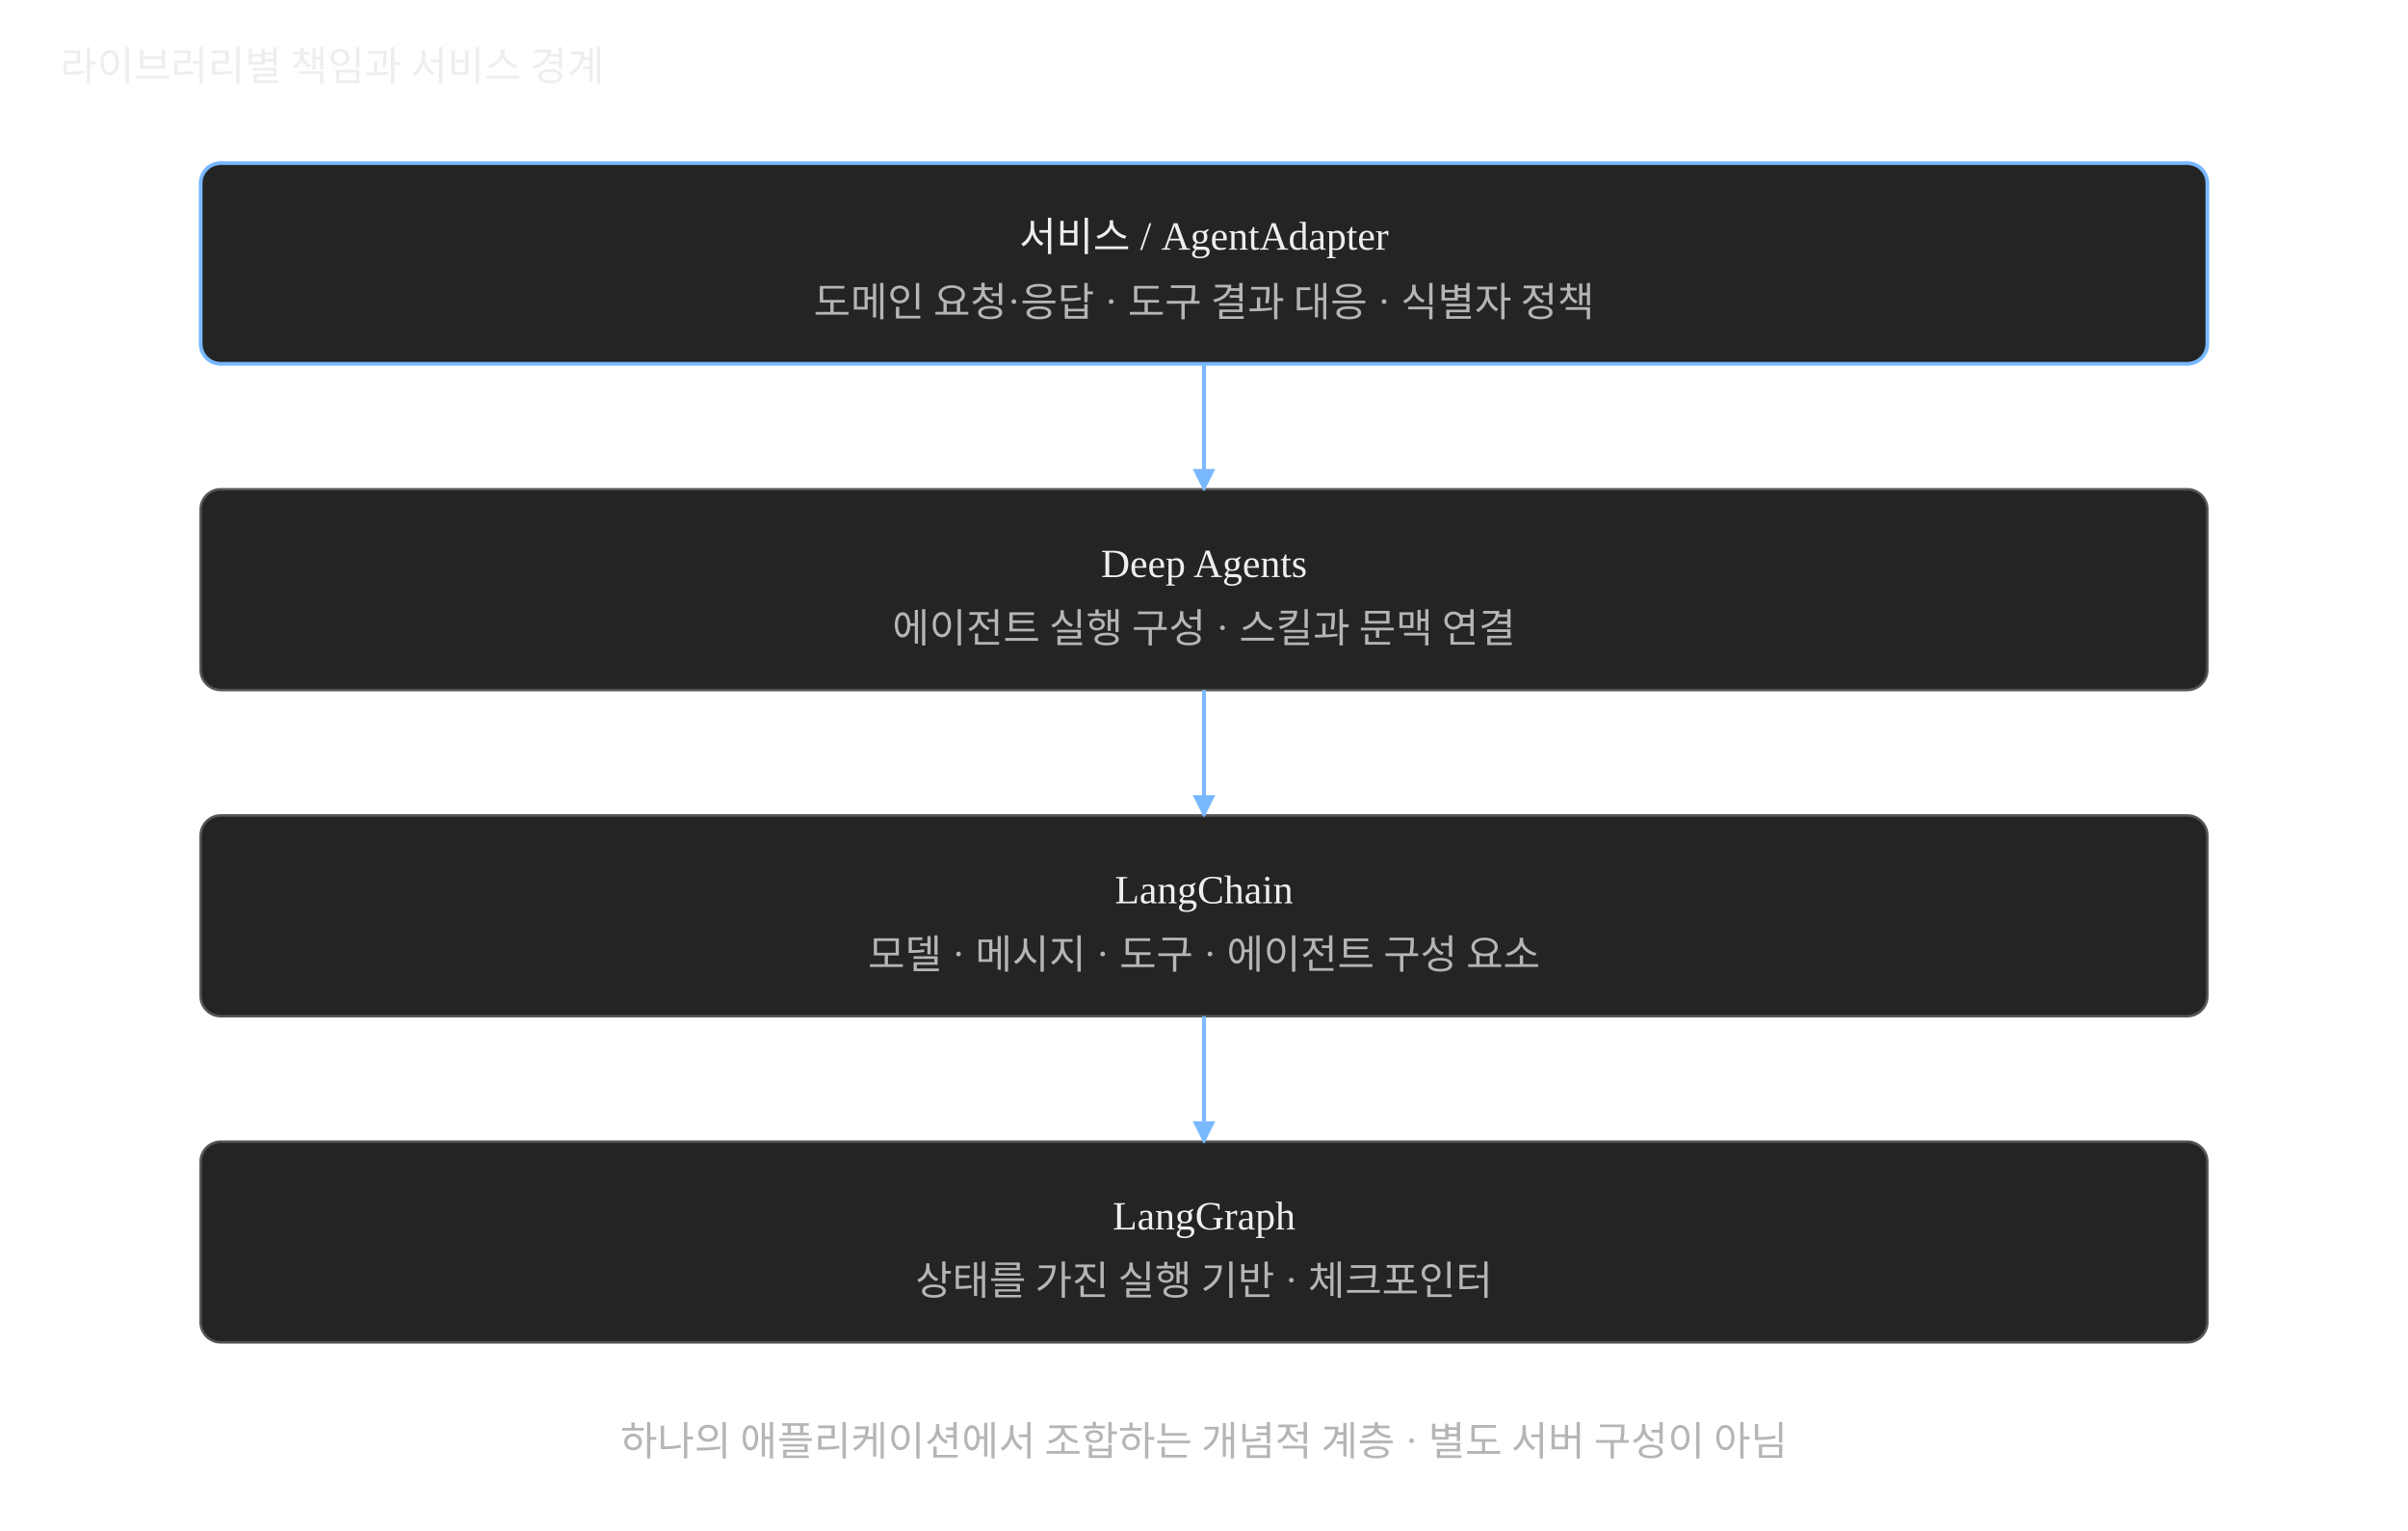
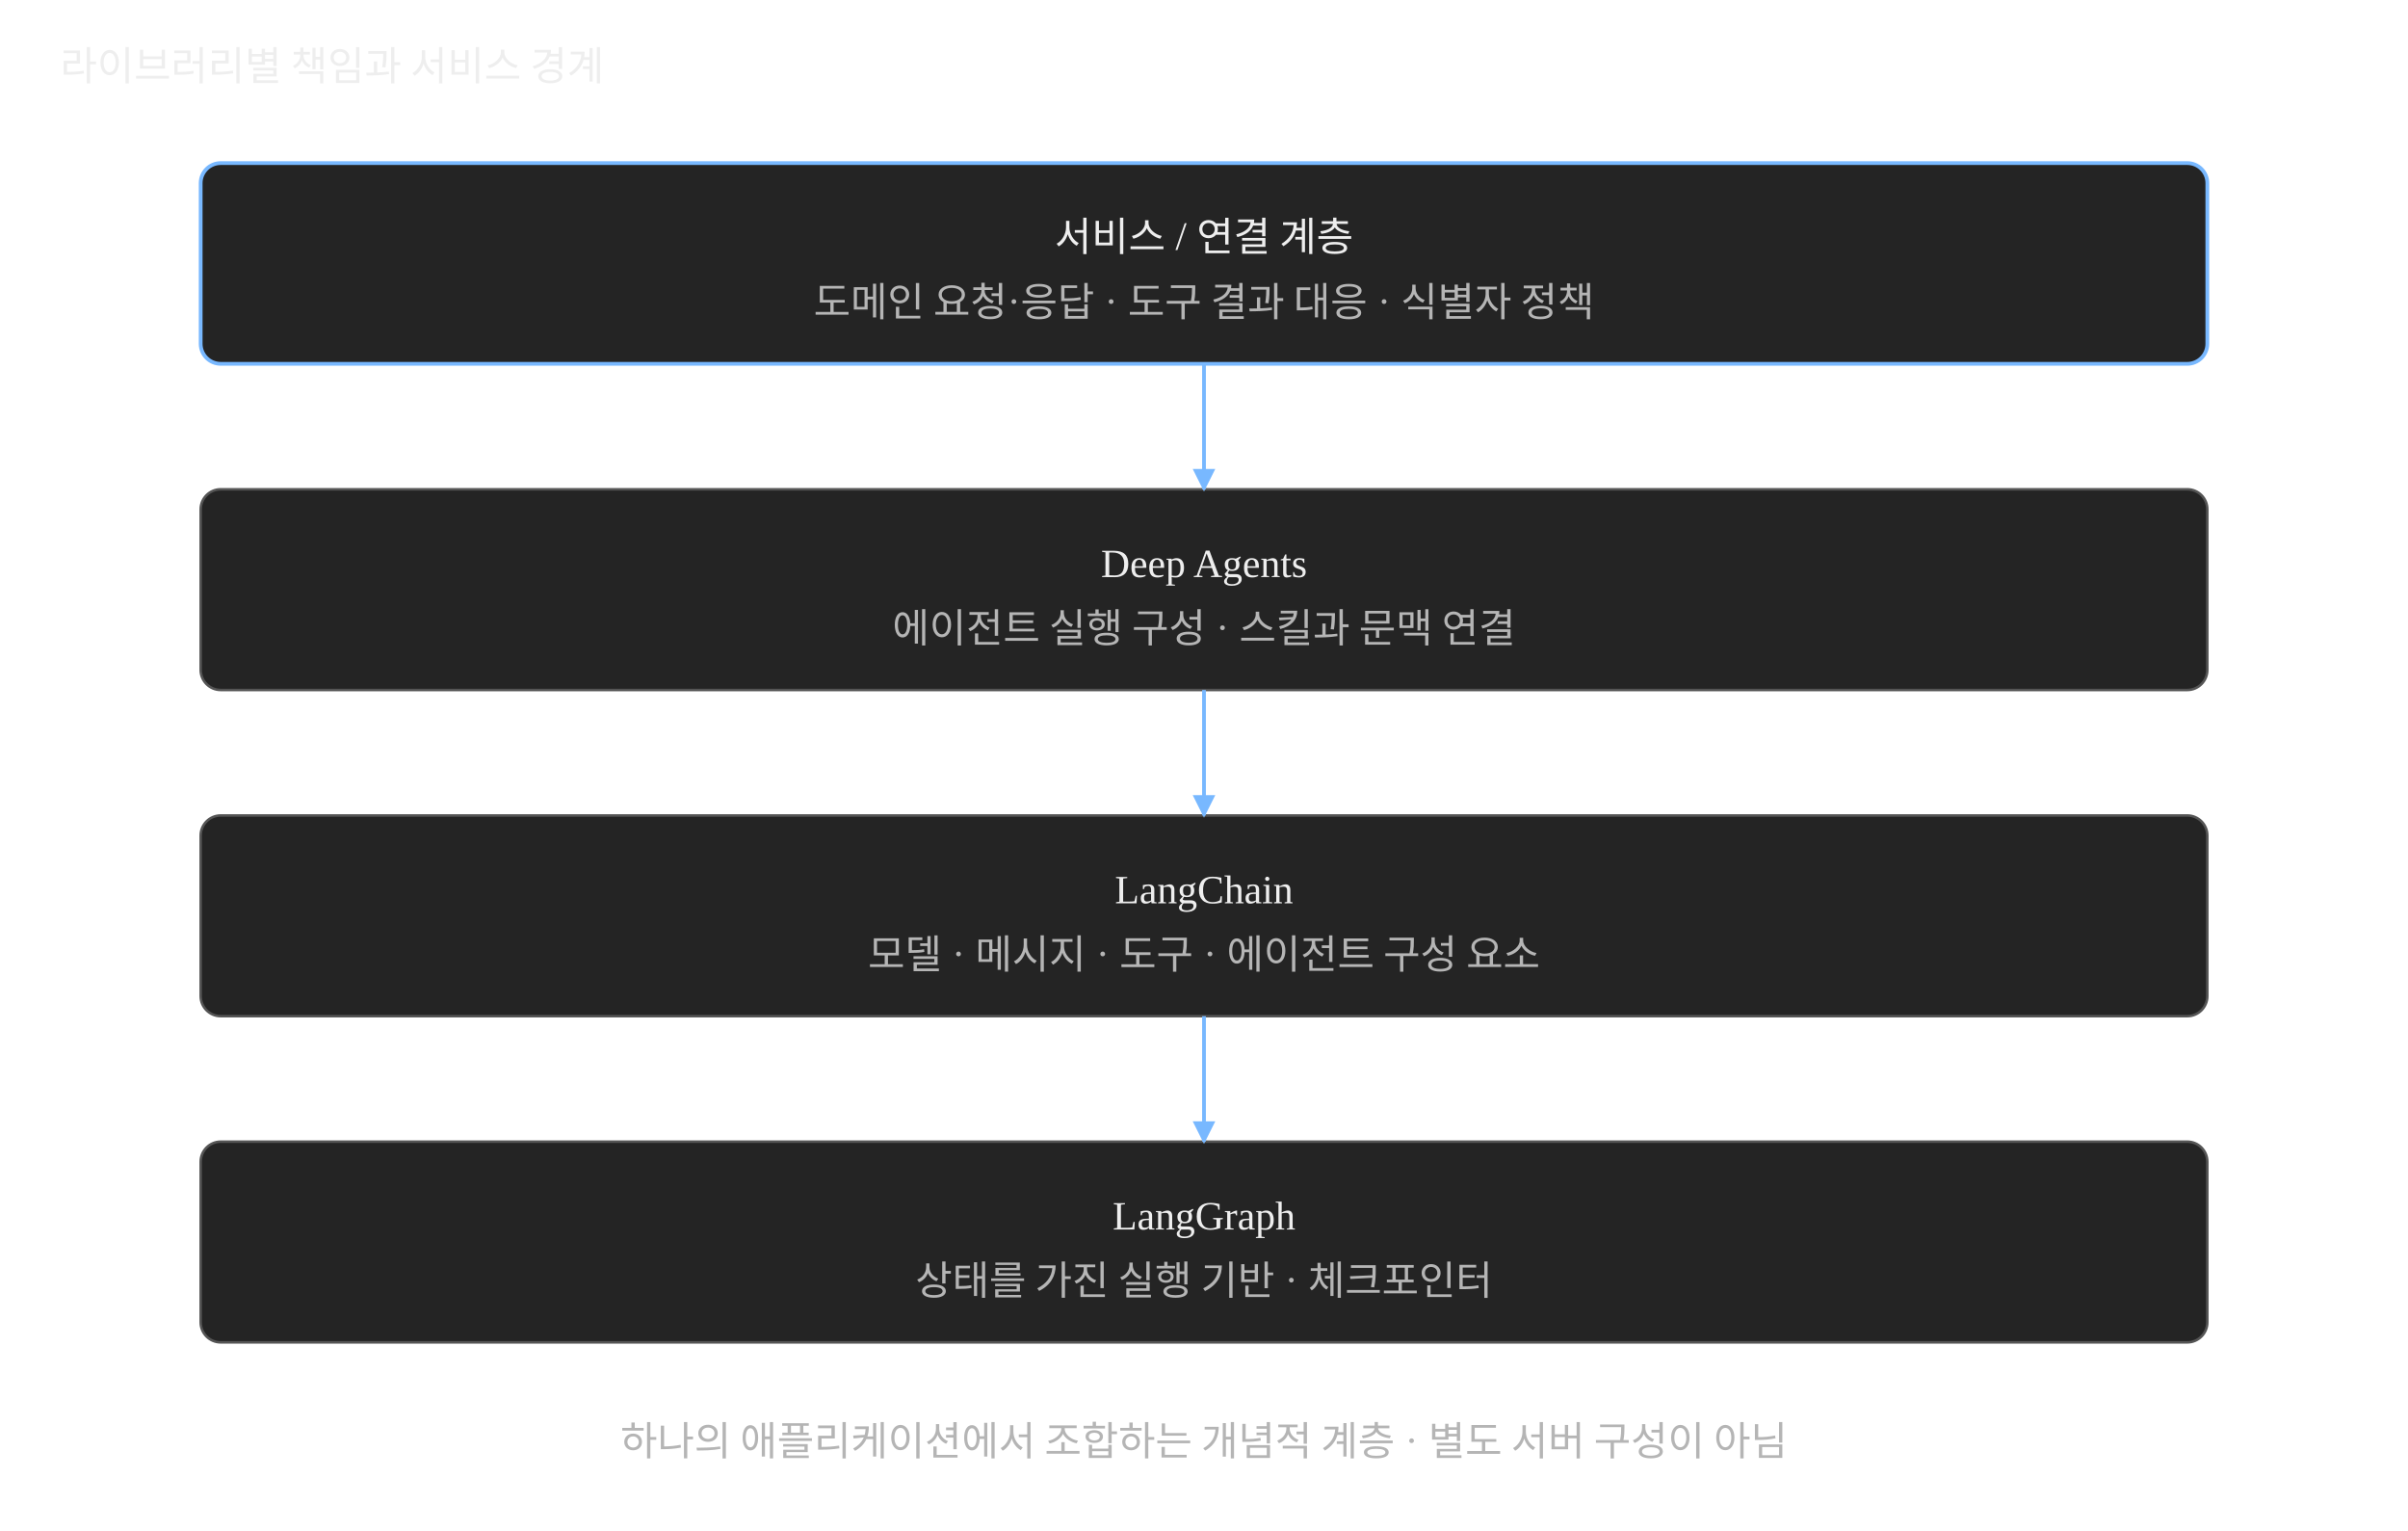
<svg xmlns="http://www.w3.org/2000/svg" width="960" height="610" viewBox="0 0 960 610" role="img" aria-labelledby="title desc" data-article-diagram="true" class="article-diagram-art">
  <defs>
    <marker id="arrow" viewBox="0 0 10 10" refX="9" refY="5" markerWidth="6" markerHeight="6" orient="auto">
      <path d="M0 0L10 5L0 10Z" fill="var(--color-link,#78b8ff)" />
    </marker>
  </defs>
  <style>
.article-diagram-art{font-family:var(--font-body,sans-serif);font-size:16px}
.article-diagram-art text{fill:var(--color-heading,#eee);font-family:var(--font-body,sans-serif);font-size:1rem}
.article-diagram-art .heading{font-size:1.125rem;font-weight:var(--weight-semibold,600)}
.article-diagram-art .label{font-weight:var(--weight-semibold,600)}
.article-diagram-art .note{font-size:.875rem;fill:var(--color-label,#b5b5b5)}
.article-diagram-art .box{fill:var(--color-card,#242424);stroke:var(--color-border,#555);stroke-width:1;rx:8}
.article-diagram-art .active{fill:var(--color-card,#242424);stroke:var(--color-link,#78b8ff);stroke-width:1.5;rx:8}
.article-diagram-art .edge{fill:none;stroke:var(--color-link,#78b8ff);stroke-width:1.5;marker-end:url(#arrow)}
.article-diagram-art .life{fill:none;stroke:var(--color-border,#555);stroke-width:1;stroke-dasharray:5 5}
</style>
  <text x="24" y="32" class="heading" text-anchor="start">라이브러리별 책임과 서비스 경계</text>
  <rect x="80" y="65" width="800" height="80" class="active" />
-   <text x="480.0" y="100.0" class="label" text-anchor="middle">서비스 / AgentAdapter</text>
+   <text x="480.0" y="100.0" class="label" text-anchor="middle">서비스 / 연결 계층</text>
  <text x="480.0" y="126.0" class="note" text-anchor="middle">도메인 요청·응답 · 도구 결과 대응 · 식별자 정책</text>
  <rect x="80" y="195" width="800" height="80" class="box" />
  <text x="480.0" y="230.0" class="label" text-anchor="middle">Deep Agents</text>
  <text x="480.0" y="256.0" class="note" text-anchor="middle">에이전트 실행 구성 · 스킬과 문맥 연결</text>
  <rect x="80" y="325" width="800" height="80" class="box" />
  <text x="480.0" y="360.0" class="label" text-anchor="middle">LangChain</text>
  <text x="480.0" y="386.0" class="note" text-anchor="middle">모델 · 메시지 · 도구 · 에이전트 구성 요소</text>
  <rect x="80" y="455" width="800" height="80" class="box" />
  <text x="480.0" y="490.0" class="label" text-anchor="middle">LangGraph</text>
  <text x="480.0" y="516.0" class="note" text-anchor="middle">상태를 가진 실행 기반 · 체크포인터</text>
  <path d="M480 145V195" class="edge" />
  <path d="M480 275V325" class="edge" />
  <path d="M480 405V455" class="edge" />
  <text x="480" y="580" class="note" text-anchor="middle">하나의 애플리케이션에서 조합하는 개념적 계층 · 별도 서버 구성이 아님</text>
</svg>
